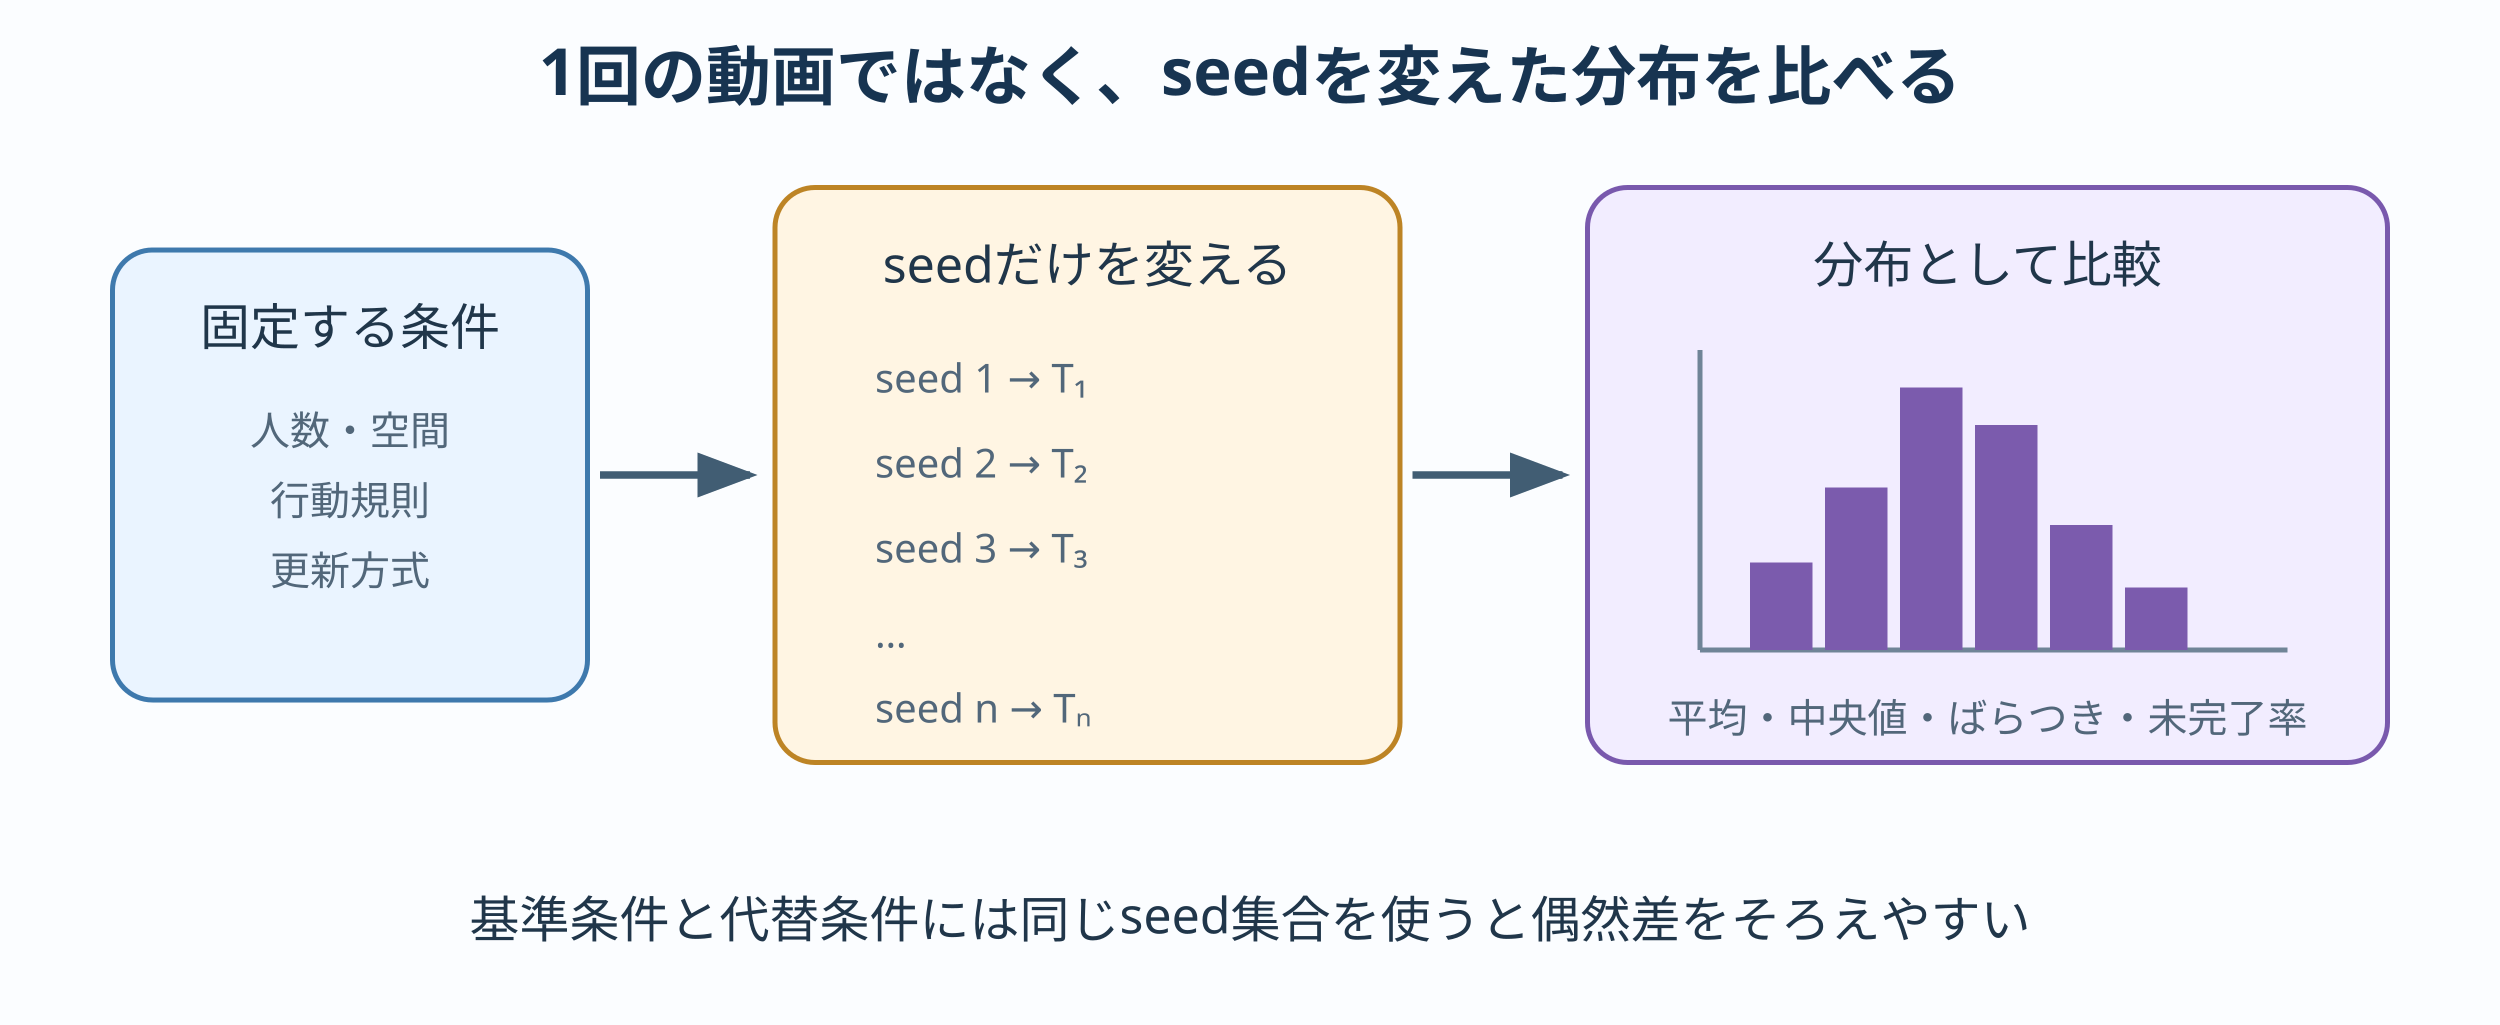
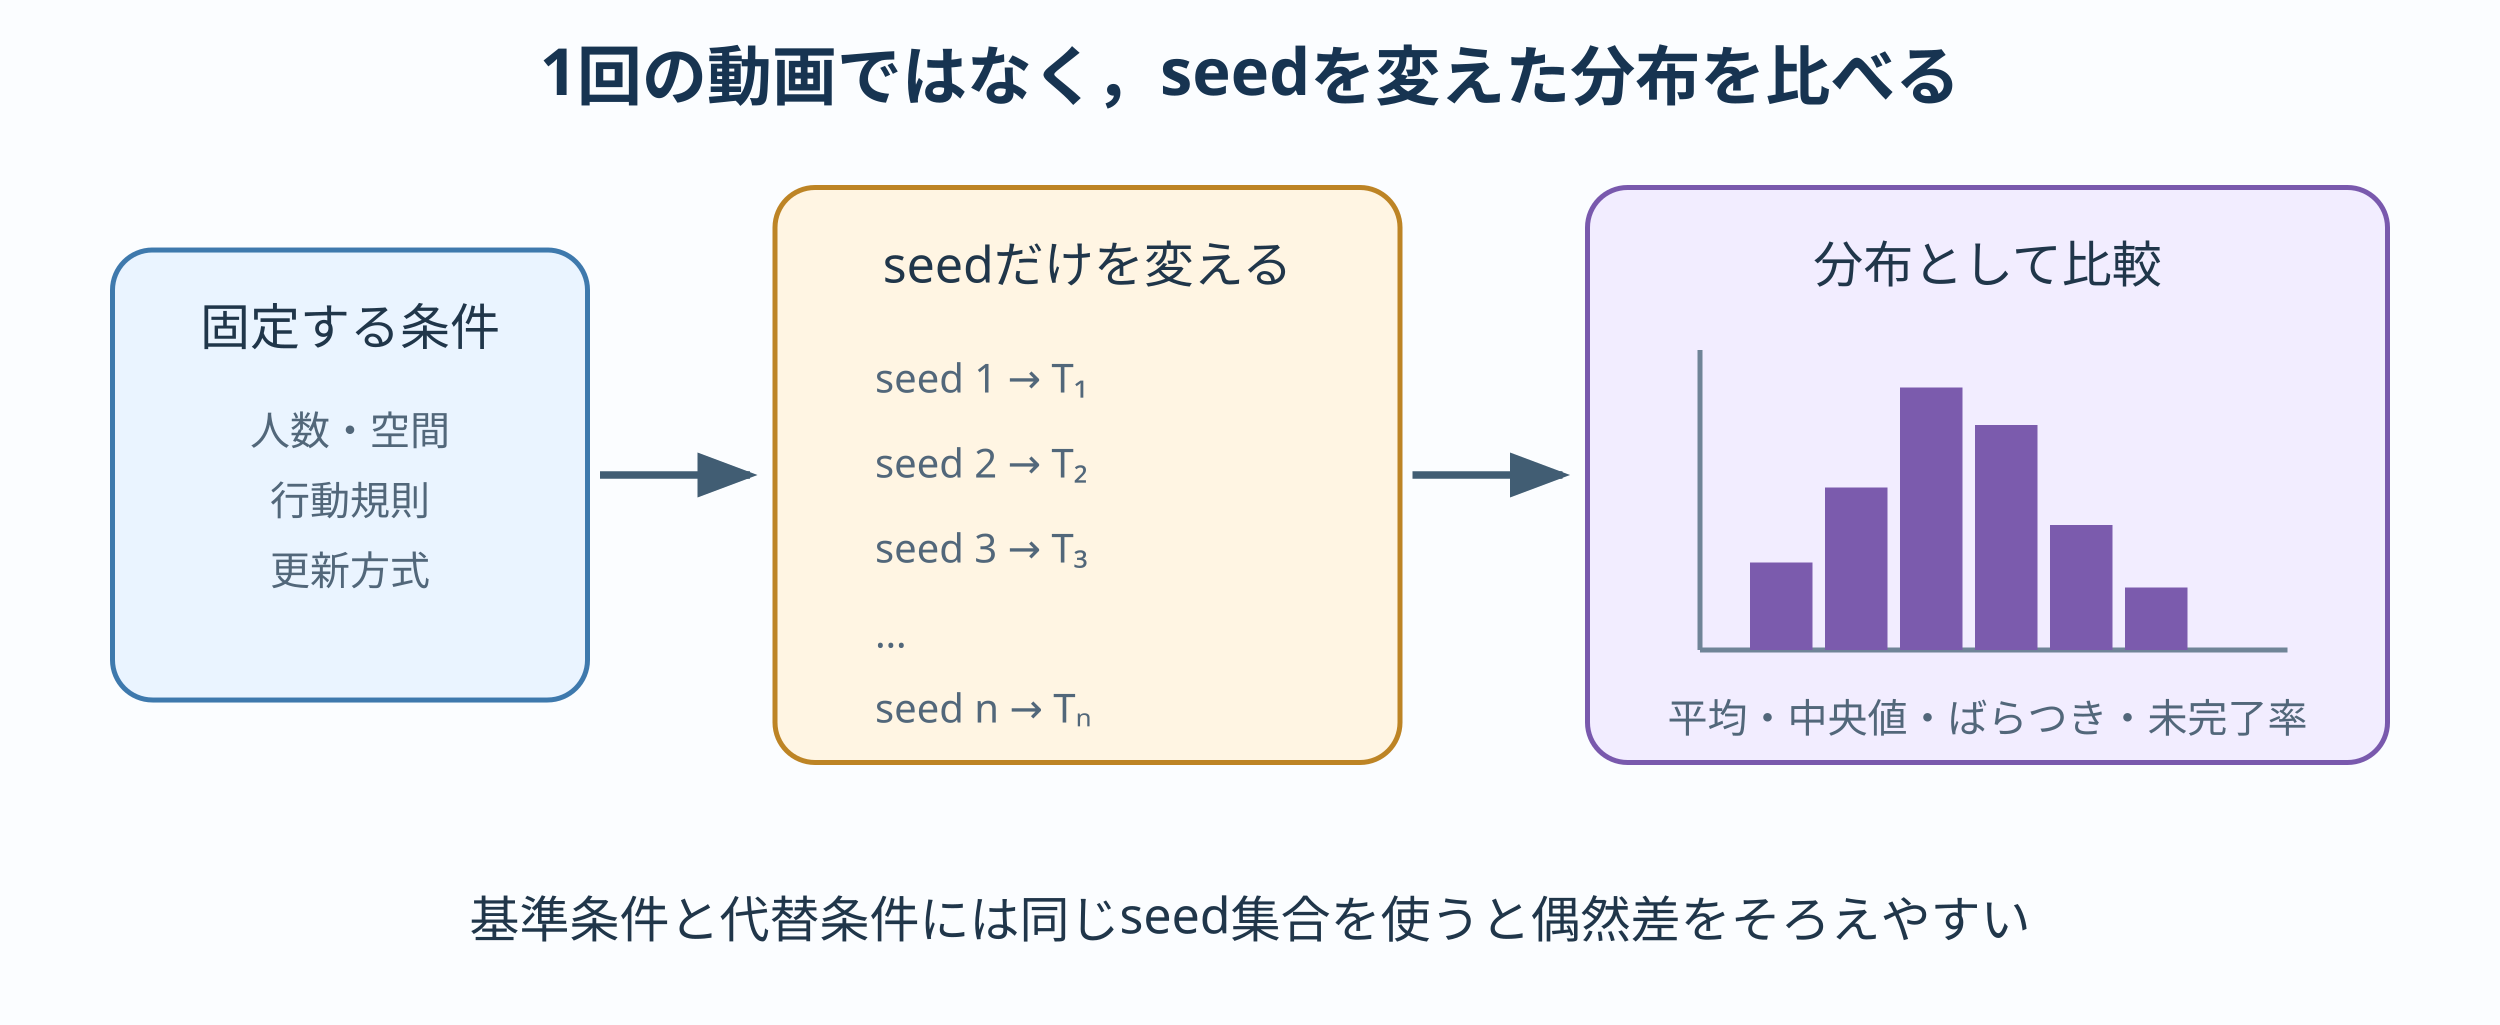
<svg xmlns="http://www.w3.org/2000/svg" width="1000" height="410" viewBox="0 0 1000 410" role="img" aria-labelledby="title desc">
  <defs>
    <marker id="a" markerWidth="9" markerHeight="9" refX="7" refY="3" orient="auto">
      <path d="M0 0v6l8-3z" fill="#415d73" />
    </marker>
    <style>.t{font:20px sans-serif;fill:#20364a}.s{font:16px sans-serif;fill:#52677a}.a{stroke:#415d73;stroke-width:3;fill:none;marker-end:url(#a)}</style>
  </defs>
  <rect width="1000" height="410" fill="#fbfdff" />
-   <text x="500" y="38" text-anchor="middle" style="font:700 26px sans-serif;fill:#173451">1回の動画ではなく、seedを変えた分布を比べる</text>
+   <text x="500" y="38" text-anchor="middle" style="font:700 26px sans-serif;fill:#173451">1回の動画ではなく，seedを変えた分布を比べる</text>
  <g transform="translate(45 100)">
    <rect width="190" height="180" rx="16" fill="#eaf4ff" stroke="#3e79ad" stroke-width="2" />
    <text x="95" y="38" text-anchor="middle" class="t">固定する条件</text>
    <text x="95" y="78" text-anchor="middle" class="s">人数・空間</text>
    <text x="95" y="106" text-anchor="middle" class="s">行動規則</text>
    <text x="95" y="134" text-anchor="middle" class="s">更新方式</text>
  </g>
  <path class="a" d="M240 190H300" />
  <g transform="translate(310 75)">
    <rect width="250" height="230" rx="16" fill="#fff5e3" stroke="#bd8425" stroke-width="2" />
    <text x="125" y="38" text-anchor="middle" class="t">seedだけを変える</text>
    <g class="s">
      <text x="40" y="82">seed 1 → T₁</text>
      <text x="40" y="116">seed 2 → T₂</text>
      <text x="40" y="150">seed 3 → T₃</text>
      <text x="40" y="184">…</text>
      <text x="40" y="214">seed n → Tₙ</text>
    </g>
  </g>
  <path class="a" d="M565 190H625" />
  <g transform="translate(635 75)">
    <rect width="320" height="230" rx="16" fill="#f2edff" stroke="#7959ad" stroke-width="2" />
    <text x="160" y="38" text-anchor="middle" class="t">分布として比較</text>
    <path d="M45 185H280M45 185V65" stroke="#708597" stroke-width="2" />
    <g fill="#7b5bad">
      <rect x="65" y="150" width="25" height="35" />
      <rect x="95" y="120" width="25" height="65" />
      <rect x="125" y="80" width="25" height="105" />
      <rect x="155" y="95" width="25" height="90" />
      <rect x="185" y="135" width="25" height="50" />
      <rect x="215" y="160" width="25" height="25" />
    </g>
    <text x="160" y="218" text-anchor="middle" class="s">平均・中央値・ばらつき・未完了率</text>
  </g>
  <text x="500" y="375" text-anchor="middle" class="t">基準条件と代替条件には同じseed集合を使うと偶然差をそろえやすい</text>
</svg>
